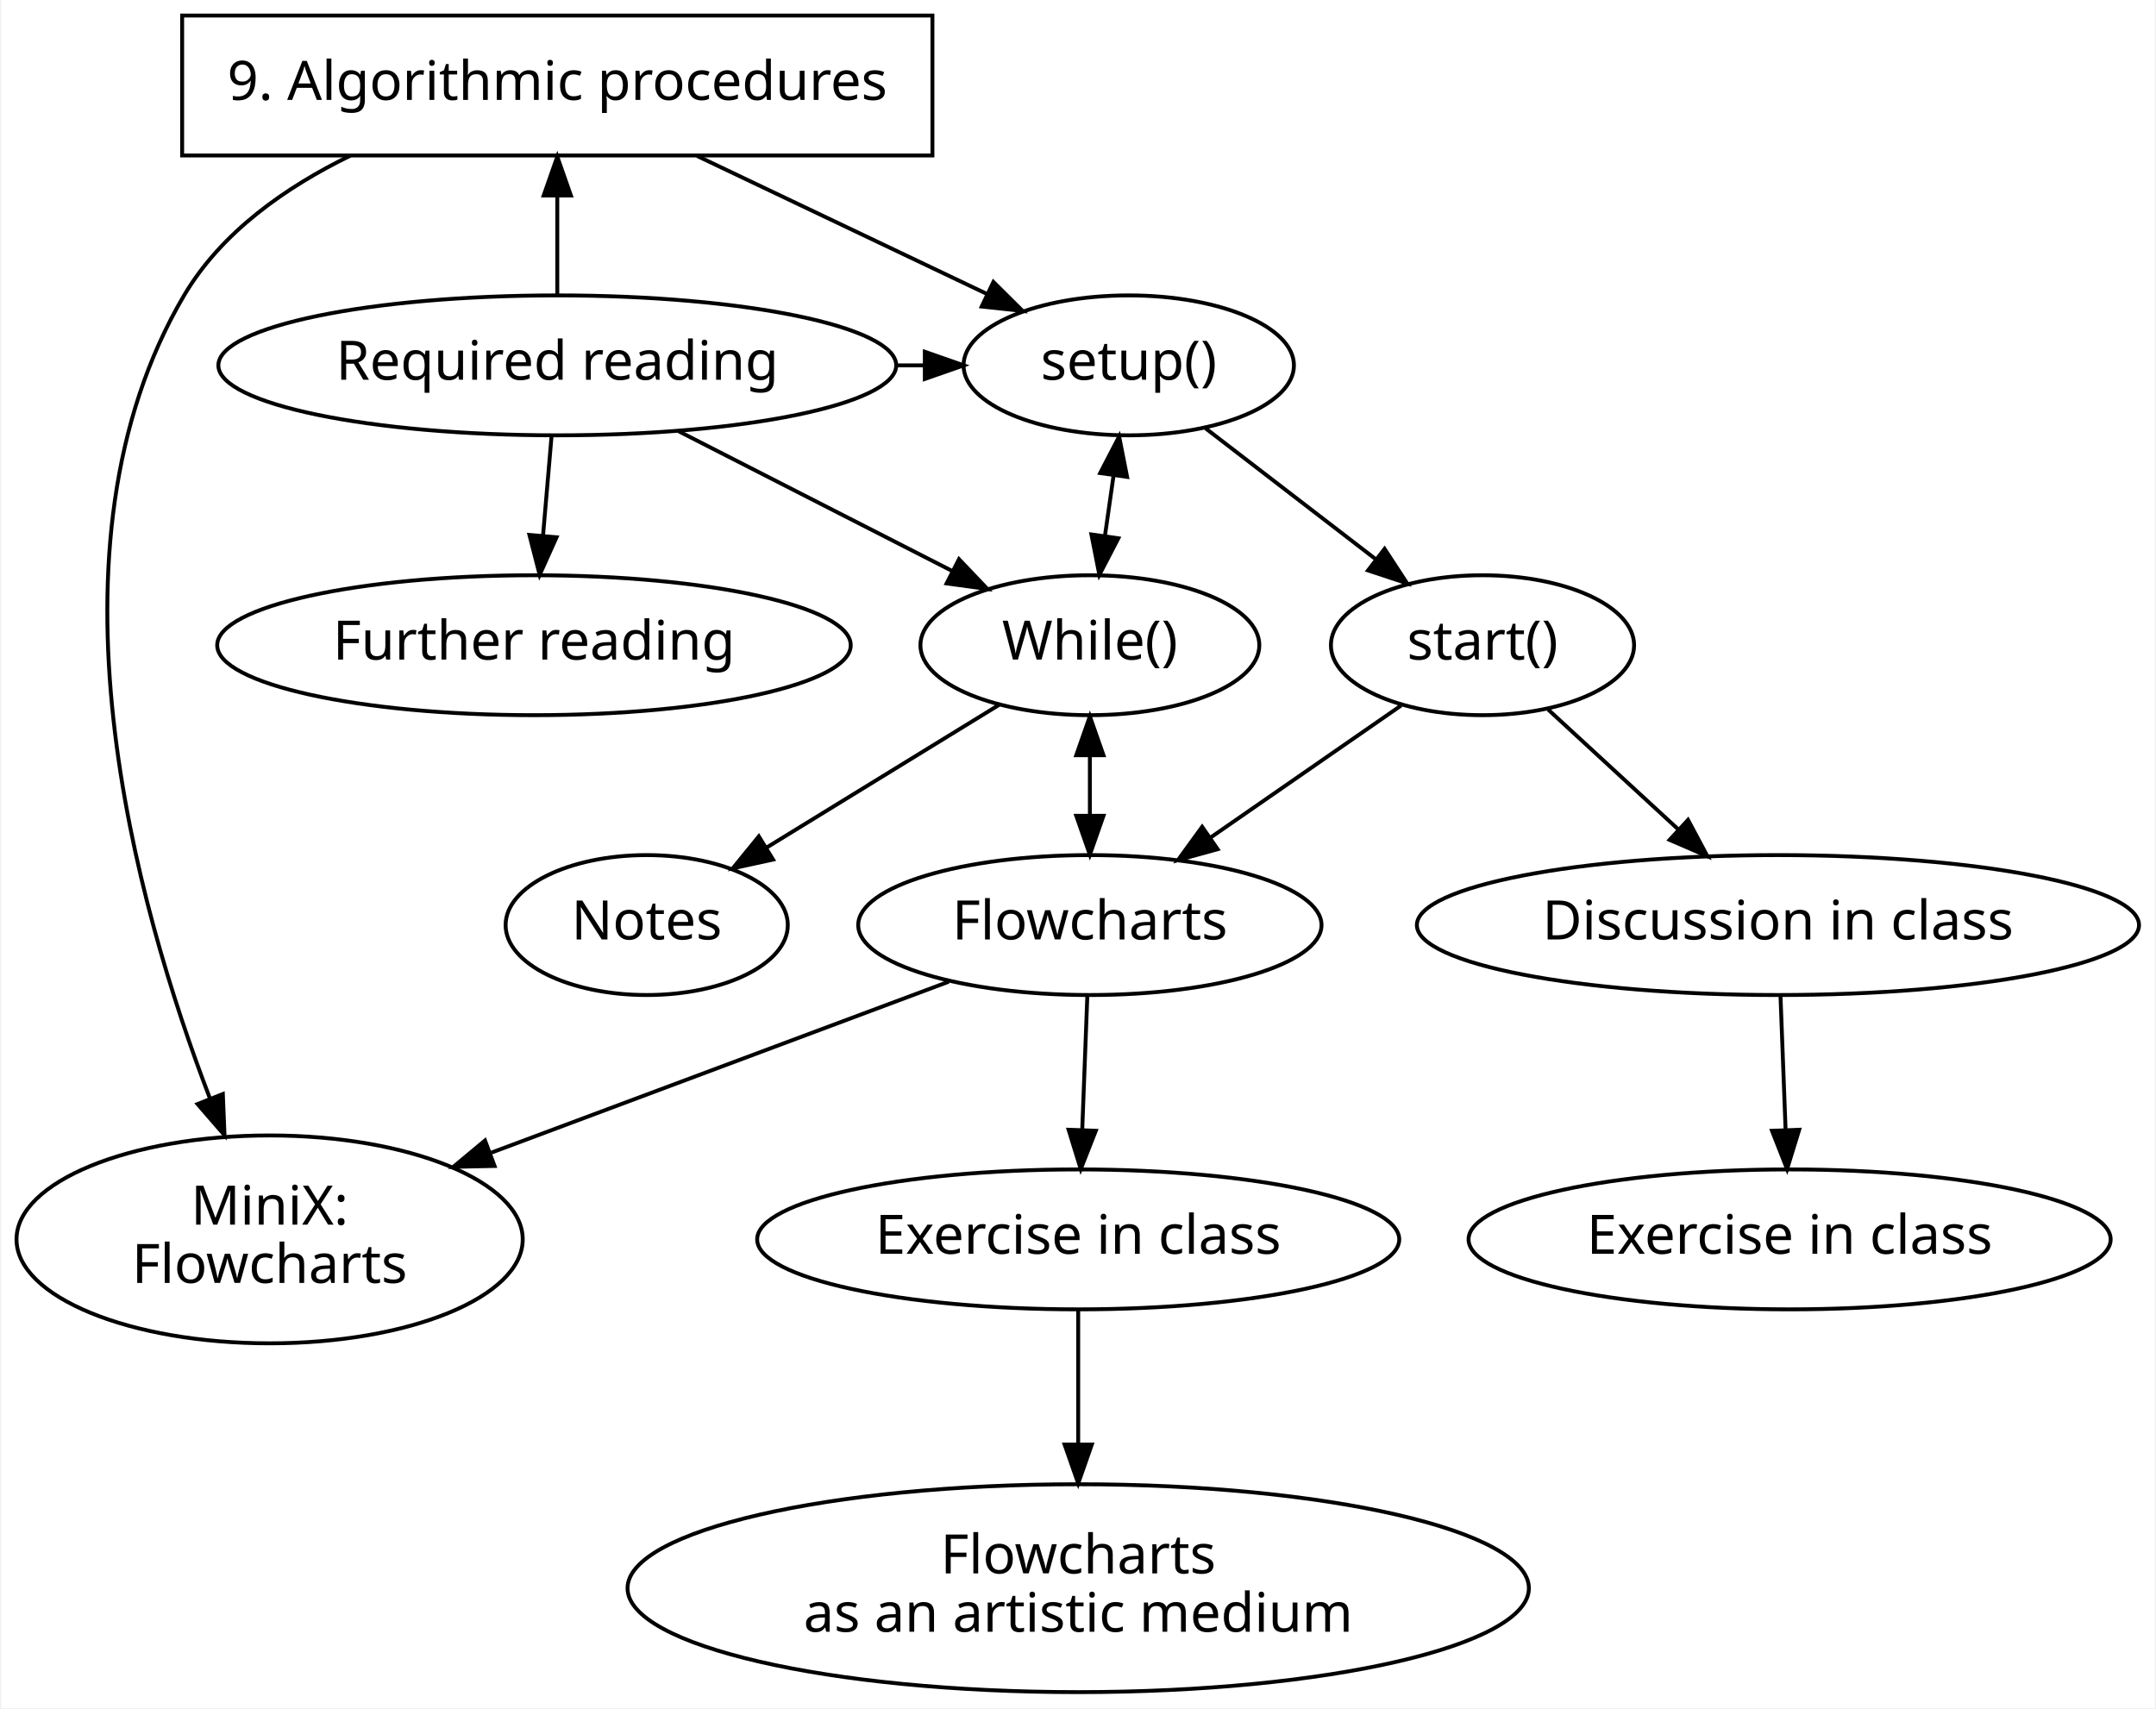
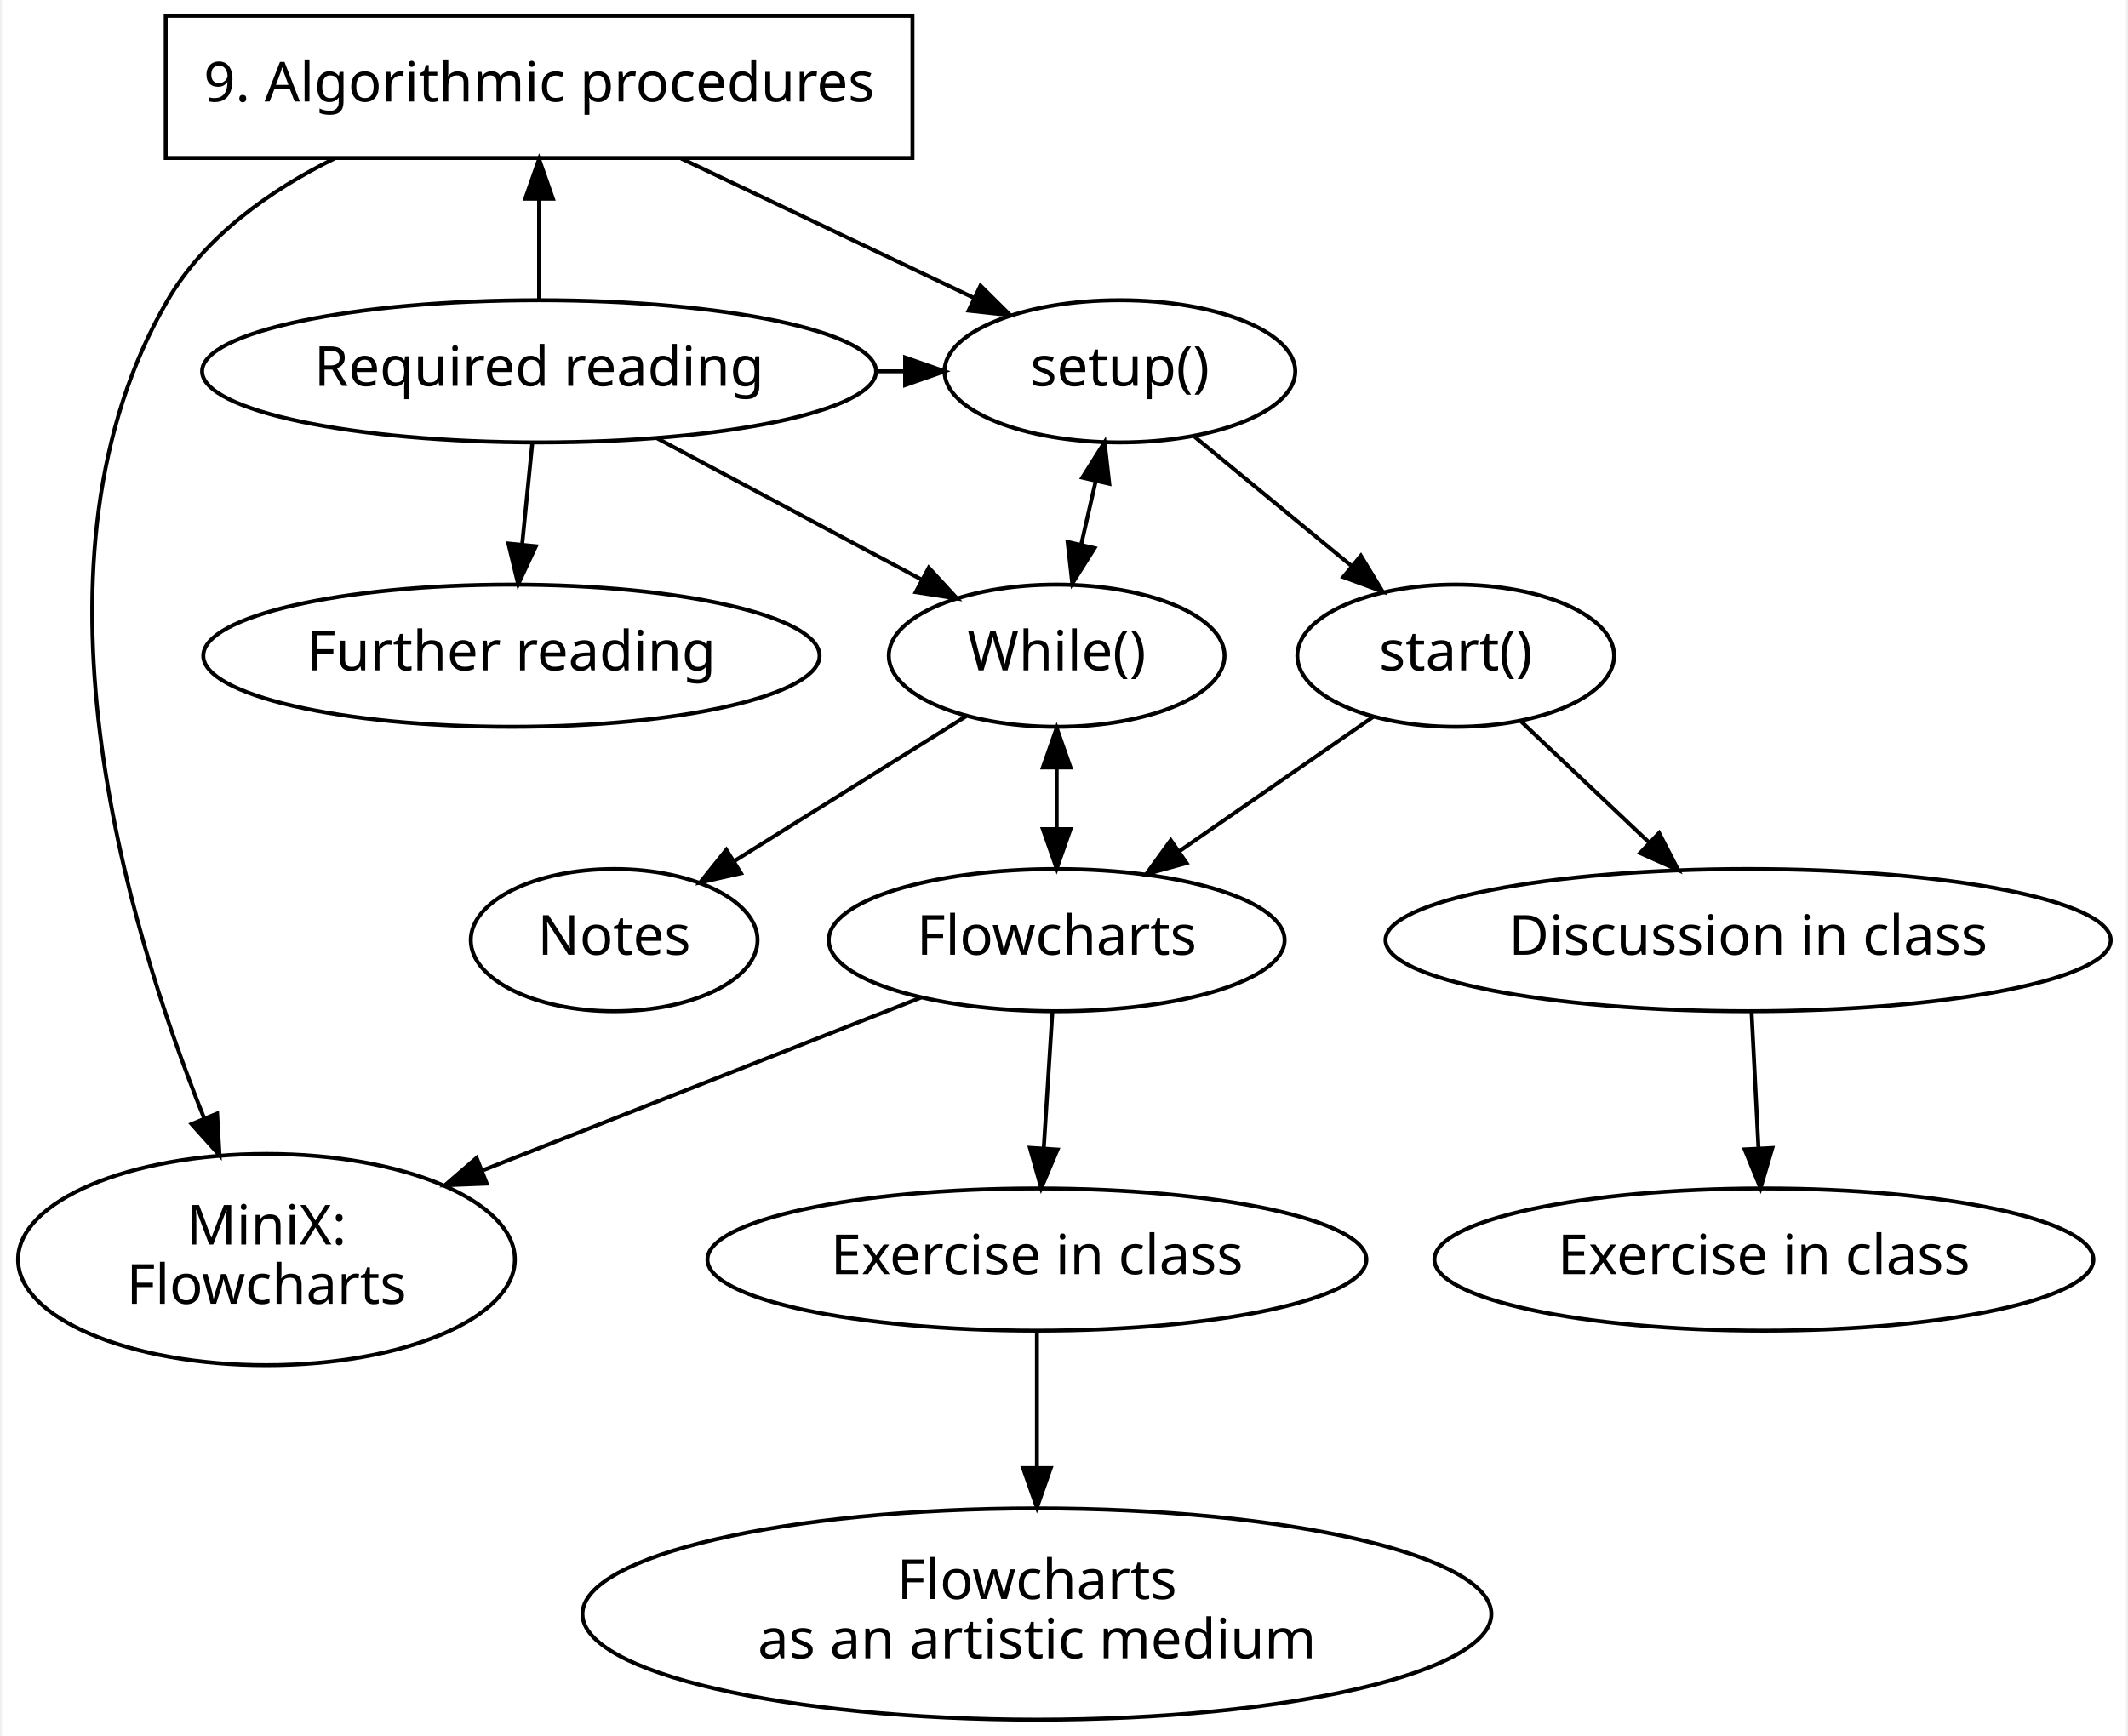
- <svg xmlns="http://www.w3.org/2000/svg" width="554pt" height="439pt" viewBox="0.00 0.00 554.00 439.48">
+ <svg xmlns="http://www.w3.org/2000/svg" width="538pt" height="439pt" viewBox="0.00 0.00 537.57 439.48">
  <g id="graph0" class="graph" transform="scale(1 1) rotate(0) translate(4 435.48)">
-     <polygon fill="white" stroke="none" points="-4,4 -4,-435.48 549.996,-435.48 549.996,4 -4,4" />
+     <polygon fill="white" stroke="transparent" points="-4,4 -4,-435.48 533.57,-435.48 533.57,4 -4,4" />
    <g id="node1" class="node">
-       <polygon fill="none" stroke="black" points="235.554,-431.48 42.554,-431.48 42.554,-395.48 235.554,-395.48 235.554,-431.48" />
-       <text text-anchor="middle" x="139.054" y="-409.78" font-family="Hershey-Noailles-help-me" font-size="14.00">9. Algorithmic procedures</text>
+       <polygon fill="none" stroke="black" points="226.43,-431.48 37.43,-431.48 37.43,-395.48 226.43,-395.48 226.43,-431.48" />
+       <text text-anchor="middle" x="131.93" y="-409.78" font-family="Hershey-Noailles-help-me" font-size="14.00">9. Algorithmic procedures</text>
    </g>
    <g id="node2" class="node">
-       <ellipse fill="none" stroke="black" cx="286.054" cy="-341.48" rx="42.494" ry="18" />
-       <text text-anchor="middle" x="286.054" y="-337.78" font-family="Hershey-Noailles-help-me" font-size="14.00">setup()</text>
+       <ellipse fill="none" stroke="black" cx="278.93" cy="-341.48" rx="44.39" ry="18" />
+       <text text-anchor="middle" x="278.93" y="-337.78" font-family="Hershey-Noailles-help-me" font-size="14.00">setup()</text>
    </g>
    <g id="edge1" class="edge">
-       <path fill="none" stroke="black" d="M175.014,-395.356C197.624,-384.59 226.711,-370.738 249.444,-359.914" />
-       <polygon fill="black" stroke="black" points="251.236,-362.937 258.76,-355.478 248.226,-356.617 251.236,-362.937" />
+       <path fill="none" stroke="black" d="M167.89,-395.36C190.35,-384.66 219.21,-370.92 241.87,-360.13" />
+       <polygon fill="black" stroke="black" points="243.65,-363.16 251.17,-355.7 240.64,-356.84 243.65,-363.16" />
    </g>
    <g id="node10" class="node">
-       <ellipse fill="none" stroke="black" cx="65.054" cy="-116.61" rx="65.108" ry="26.741" />
-       <text text-anchor="middle" x="65.054" y="-120.41" font-family="Hershey-Noailles-help-me" font-size="14.00">MiniX: </text>
-       <text text-anchor="middle" x="65.054" y="-105.41" font-family="Hershey-Noailles-help-me" font-size="14.00">Flowcharts</text>
+       <ellipse fill="none" stroke="black" cx="62.93" cy="-116.61" rx="62.87" ry="26.74" />
+       <text text-anchor="middle" x="62.93" y="-120.41" font-family="Hershey-Noailles-help-me" font-size="14.00">MiniX: </text>
+       <text text-anchor="middle" x="62.93" y="-105.41" font-family="Hershey-Noailles-help-me" font-size="14.00">Flowcharts</text>
    </g>
    <g id="edge3" class="edge">
-       <path fill="none" stroke="black" d="M85.83,-395.443C69.161,-387.315 52.633,-375.712 43.054,-359.48 4.779,-294.629 30.615,-202.547 49.738,-152.79" />
-       <polygon fill="black" stroke="black" points="53.02,-154.01 53.452,-143.424 46.512,-151.429 53.02,-154.01" />
+       <path fill="none" stroke="black" d="M80.28,-395.44C63.79,-387.28 47.38,-375.66 37.93,-359.48 -0.2,-294.21 27.25,-201.91 47.18,-152.33" />
+       <polygon fill="black" stroke="black" points="50.45,-153.58 51.05,-143.01 43.99,-150.9 50.45,-153.58" />
    </g>
    <g id="node3" class="node">
-       <ellipse fill="none" stroke="black" cx="377.054" cy="-269.48" rx="38.993" ry="18" />
-       <text text-anchor="middle" x="377.054" y="-265.78" font-family="Hershey-Noailles-help-me" font-size="14.00">start()</text>
+       <ellipse fill="none" stroke="black" cx="363.93" cy="-269.48" rx="40.09" ry="18" />
+       <text text-anchor="middle" x="363.93" y="-265.78" font-family="Hershey-Noailles-help-me" font-size="14.00">start()</text>
    </g>
    <g id="edge2" class="edge">
-       <path fill="none" stroke="black" d="M305.799,-325.291C318.646,-315.409 335.578,-302.385 349.712,-291.512" />
-       <polygon fill="black" stroke="black" points="351.867,-294.27 357.659,-285.399 347.599,-288.722 351.867,-294.27" />
+       <path fill="none" stroke="black" d="M297.8,-324.94C309.43,-315.36 324.53,-302.93 337.37,-292.36" />
+       <polygon fill="black" stroke="black" points="339.92,-294.79 345.41,-285.73 335.47,-289.39 339.92,-294.79" />
    </g>
    <g id="node9" class="node">
-       <ellipse fill="none" stroke="black" cx="276.054" cy="-269.48" rx="43.592" ry="18" />
-       <text text-anchor="middle" x="276.054" y="-265.78" font-family="Hershey-Noailles-help-me" font-size="14.00">While()</text>
+       <ellipse fill="none" stroke="black" cx="262.93" cy="-269.48" rx="42.49" ry="18" />
+       <text text-anchor="middle" x="262.93" y="-265.78" font-family="Hershey-Noailles-help-me" font-size="14.00">While()</text>
    </g>
    <g id="edge11" class="edge">
-       <path fill="none" stroke="black" d="M282.149,-313.145C281.418,-308.032 280.655,-302.69 279.926,-297.584" />
-       <polygon fill="black" stroke="black" points="278.703,-313.772 283.582,-323.177 285.632,-312.782 278.703,-313.772" />
-       <polygon fill="black" stroke="black" points="283.376,-296.989 278.497,-287.585 276.447,-297.979 283.376,-296.989" />
+       <path fill="none" stroke="black" d="M272.83,-313.77C271.61,-308.45 270.34,-302.87 269.12,-297.54" />
+       <polygon fill="black" stroke="black" points="269.42,-314.57 275.06,-323.54 276.24,-313.01 269.42,-314.57" />
+       <polygon fill="black" stroke="black" points="272.52,-296.72 266.88,-287.76 265.7,-298.28 272.52,-296.72" />
    </g>
    <g id="node4" class="node">
-       <ellipse fill="none" stroke="black" cx="453.054" cy="-197.48" rx="92.883" ry="18" />
-       <text text-anchor="middle" x="453.054" y="-193.78" font-family="Hershey-Noailles-help-me" font-size="14.00">Discussion in class</text>
+       <ellipse fill="none" stroke="black" cx="437.93" cy="-197.48" rx="91.78" ry="18" />
+       <text text-anchor="middle" x="437.93" y="-193.78" font-family="Hershey-Noailles-help-me" font-size="14.00">Discussion in class</text>
    </g>
    <g id="edge4" class="edge">
-       <path fill="none" stroke="black" d="M393.921,-252.945C403.798,-243.847 416.469,-232.176 427.547,-221.973" />
-       <polygon fill="black" stroke="black" points="429.923,-224.543 434.907,-215.194 425.181,-219.395 429.923,-224.543" />
+       <path fill="none" stroke="black" d="M380.36,-252.94C389.88,-243.93 402.07,-232.4 412.79,-222.27" />
+       <polygon fill="black" stroke="black" points="415.4,-224.61 420.26,-215.19 410.59,-219.52 415.4,-224.61" />
    </g>
    <g id="node6" class="node">
-       <ellipse fill="none" stroke="black" cx="276.054" cy="-197.48" rx="59.59" ry="18" />
-       <text text-anchor="middle" x="276.054" y="-193.78" font-family="Hershey-Noailles-help-me" font-size="14.00">Flowcharts</text>
+       <ellipse fill="none" stroke="black" cx="262.93" cy="-197.48" rx="57.69" ry="18" />
+       <text text-anchor="middle" x="262.93" y="-193.78" font-family="Hershey-Noailles-help-me" font-size="14.00">Flowcharts</text>
    </g>
    <g id="edge6" class="edge">
-       <path fill="none" stroke="black" d="M356.127,-253.976C341.988,-244.177 323.076,-231.07 307.181,-220.053" />
-       <polygon fill="black" stroke="black" points="308.923,-217.003 298.71,-214.183 304.936,-222.756 308.923,-217.003" />
+       <path fill="none" stroke="black" d="M343.01,-253.98C328.87,-244.18 309.95,-231.07 294.06,-220.05" />
+       <polygon fill="black" stroke="black" points="295.8,-217 285.59,-214.18 291.81,-222.76 295.8,-217" />
    </g>
    <g id="node5" class="node">
-       <ellipse fill="none" stroke="black" cx="456.054" cy="-116.61" rx="82.585" ry="18" />
-       <text text-anchor="middle" x="456.054" y="-112.91" font-family="Hershey-Noailles-help-me" font-size="14.00">Exercise in class</text>
+       <ellipse fill="none" stroke="black" cx="441.93" cy="-116.61" rx="83.39" ry="18" />
+       <text text-anchor="middle" x="441.93" y="-112.91" font-family="Hershey-Noailles-help-me" font-size="14.00">Exercise in class</text>
    </g>
    <g id="edge5" class="edge">
-       <path fill="none" stroke="black" d="M453.705,-179.367C454.086,-169.341 454.577,-156.446 455.011,-145.035" />
-       <polygon fill="black" stroke="black" points="458.521,-144.816 455.404,-134.69 451.526,-144.55 458.521,-144.816" />
+       <path fill="none" stroke="black" d="M438.8,-179.37C439.31,-169.24 439.98,-156.18 440.56,-144.68" />
+       <polygon fill="black" stroke="black" points="444.06,-144.85 441.07,-134.69 437.06,-144.5 444.06,-144.85" />
    </g>
    <g id="node7" class="node">
-       <ellipse fill="none" stroke="black" cx="273.054" cy="-116.61" rx="82.585" ry="18" />
-       <text text-anchor="middle" x="273.054" y="-112.91" font-family="Hershey-Noailles-help-me" font-size="14.00">Exercise in class</text>
+       <ellipse fill="none" stroke="black" cx="257.93" cy="-116.61" rx="83.39" ry="18" />
+       <text text-anchor="middle" x="257.93" y="-112.91" font-family="Hershey-Noailles-help-me" font-size="14.00">Exercise in class</text>
    </g>
    <g id="edge7" class="edge">
-       <path fill="none" stroke="black" d="M275.403,-179.367C275.022,-169.341 274.531,-156.446 274.097,-145.035" />
-       <polygon fill="black" stroke="black" points="277.581,-144.55 273.704,-134.69 270.586,-144.816 277.581,-144.55" />
+       <path fill="none" stroke="black" d="M261.85,-179.37C261.21,-169.24 260.38,-156.18 259.65,-144.68" />
+       <polygon fill="black" stroke="black" points="263.14,-144.45 259.02,-134.69 256.16,-144.89 263.14,-144.45" />
    </g>
    <g id="edge15" class="edge">
-       <path fill="none" stroke="black" d="M239.782,-182.922C207.441,-170.833 159.561,-152.936 122.097,-138.932" />
-       <polygon fill="black" stroke="black" points="122.914,-135.501 112.321,-135.278 120.463,-142.058 122.914,-135.501" />
+       <path fill="none" stroke="black" d="M228.55,-182.92C198.13,-170.93 153.2,-153.21 117.81,-139.25" />
+       <polygon fill="black" stroke="black" points="118.69,-135.84 108.1,-135.42 116.12,-142.35 118.69,-135.84" />
    </g>
    <g id="node8" class="node">
-       <ellipse fill="none" stroke="black" cx="273.054" cy="-26.87" rx="115.931" ry="26.741" />
-       <text text-anchor="middle" x="273.054" y="-30.67" font-family="Hershey-Noailles-help-me" font-size="14.00">Flowcharts</text>
-       <text text-anchor="middle" x="273.054" y="-15.67" font-family="Hershey-Noailles-help-me" font-size="14.00">as an artistic medium</text>
+       <ellipse fill="none" stroke="black" cx="257.93" cy="-26.87" rx="115.02" ry="26.74" />
+       <text text-anchor="middle" x="257.93" y="-30.67" font-family="Hershey-Noailles-help-me" font-size="14.00">Flowcharts</text>
+       <text text-anchor="middle" x="257.93" y="-15.67" font-family="Hershey-Noailles-help-me" font-size="14.00">as an artistic medium</text>
    </g>
    <g id="edge8" class="edge">
-       <path fill="none" stroke="black" d="M273.054,-98.275C273.054,-88.464 273.054,-75.817 273.054,-63.954" />
-       <polygon fill="black" stroke="black" points="276.554,-63.822 273.054,-53.822 269.554,-63.822 276.554,-63.822" />
+       <path fill="none" stroke="black" d="M257.93,-98.28C257.93,-88.46 257.93,-75.82 257.93,-63.95" />
+       <polygon fill="black" stroke="black" points="261.43,-63.82 257.93,-53.82 254.43,-63.82 261.43,-63.82" />
    </g>
    <g id="edge10" class="edge">
-       <path fill="none" stroke="black" d="M276.054,-241.145C276.054,-236.167 276.054,-230.971 276.054,-225.987" />
-       <polygon fill="black" stroke="black" points="272.554,-241.177 276.054,-251.177 279.554,-241.177 272.554,-241.177" />
-       <polygon fill="black" stroke="black" points="279.554,-225.585 276.054,-215.585 272.554,-225.585 279.554,-225.585" />
+       <path fill="none" stroke="black" d="M262.93,-241.15C262.93,-236.17 262.93,-230.97 262.93,-225.99" />
+       <polygon fill="black" stroke="black" points="259.43,-241.18 262.93,-251.18 266.43,-241.18 259.43,-241.18" />
+       <polygon fill="black" stroke="black" points="266.43,-225.58 262.93,-215.58 259.43,-225.58 266.43,-225.58" />
    </g>
    <g id="node13" class="node">
-       <ellipse fill="none" stroke="black" cx="162.054" cy="-197.48" rx="36.294" ry="18" />
-       <text text-anchor="middle" x="162.054" y="-193.78" font-family="Hershey-Noailles-help-me" font-size="14.00">Notes</text>
+       <ellipse fill="none" stroke="black" cx="150.93" cy="-197.48" rx="36.29" ry="18" />
+       <text text-anchor="middle" x="150.93" y="-193.78" font-family="Hershey-Noailles-help-me" font-size="14.00">Notes</text>
    </g>
    <g id="edge9" class="edge">
-       <path fill="none" stroke="black" d="M252.709,-254.146C235.389,-243.51 211.609,-228.909 192.75,-217.329" />
-       <polygon fill="black" stroke="black" points="194.558,-214.332 184.205,-212.082 190.896,-220.297 194.558,-214.332" />
+       <path fill="none" stroke="black" d="M240,-254.15C223.06,-243.56 199.83,-229.04 181.34,-217.49" />
+       <polygon fill="black" stroke="black" points="183.03,-214.41 172.7,-212.08 179.32,-220.35 183.03,-214.41" />
    </g>
    <g id="node11" class="node">
-       <ellipse fill="none" stroke="black" cx="139.054" cy="-341.48" rx="87.185" ry="18" />
-       <text text-anchor="middle" x="139.054" y="-337.78" font-family="Hershey-Noailles-help-me" font-size="14.00">Required reading</text>
+       <ellipse fill="none" stroke="black" cx="131.93" cy="-341.48" rx="85.29" ry="18" />
+       <text text-anchor="middle" x="131.93" y="-337.78" font-family="Hershey-Noailles-help-me" font-size="14.00">Required reading</text>
    </g>
    <g id="edge12" class="edge">
-       <path fill="none" stroke="black" d="M139.054,-359.585C139.054,-367.271 139.054,-376.534 139.054,-385.145" />
-       <polygon fill="black" stroke="black" points="135.554,-385.177 139.054,-395.177 142.554,-385.177 135.554,-385.177" />
+       <path fill="none" stroke="black" d="M131.93,-359.58C131.93,-367.27 131.93,-376.53 131.93,-385.15" />
+       <polygon fill="black" stroke="black" points="128.43,-385.18 131.93,-395.18 135.43,-385.18 128.43,-385.18" />
    </g>
    <g id="edge13" class="edge">
-       <path fill="none" stroke="black" d="M226.335,-341.48C228.673,-341.48 231.01,-341.48 233.348,-341.48" />
-       <polygon fill="black" stroke="black" points="233.598,-344.98 243.598,-341.48 233.597,-337.98 233.598,-344.98" />
+       <path fill="none" stroke="black" d="M217.2,-341.48C219.65,-341.48 222.09,-341.48 224.53,-341.48" />
+       <polygon fill="black" stroke="black" points="224.57,-344.98 234.57,-341.48 224.57,-337.98 224.57,-344.98" />
    </g>
    <g id="edge14" class="edge">
-       <path fill="none" stroke="black" d="M170.141,-324.596C191.141,-313.866 218.908,-299.679 240.742,-288.523" />
-       <polygon fill="black" stroke="black" points="242.387,-291.613 249.7,-283.946 239.202,-285.379 242.387,-291.613" />
+       <path fill="none" stroke="black" d="M161.66,-324.6C181.65,-313.91 208.05,-299.81 228.89,-288.67" />
+       <polygon fill="black" stroke="black" points="230.56,-291.75 237.73,-283.95 227.26,-285.57 230.56,-291.75" />
    </g>
    <g id="node12" class="node">
-       <ellipse fill="none" stroke="black" cx="133.054" cy="-269.48" rx="81.486" ry="18" />
-       <text text-anchor="middle" x="133.054" y="-265.78" font-family="Hershey-Noailles-help-me" font-size="14.00">Further reading</text>
+       <ellipse fill="none" stroke="black" cx="124.93" cy="-269.48" rx="77.99" ry="18" />
+       <text text-anchor="middle" x="124.93" y="-265.78" font-family="Hershey-Noailles-help-me" font-size="14.00">Further reading</text>
    </g>
    <g id="edge16" class="edge">
-       <path fill="none" stroke="black" d="M137.571,-323.177C136.909,-315.463 136.115,-306.193 135.378,-297.593" />
-       <polygon fill="black" stroke="black" points="138.861,-297.249 134.52,-287.585 131.887,-297.847 138.861,-297.249" />
+       <path fill="none" stroke="black" d="M130.2,-323.18C129.43,-315.46 128.5,-306.19 127.64,-297.59" />
+       <polygon fill="black" stroke="black" points="131.12,-297.19 126.64,-287.58 124.16,-297.88 131.12,-297.19" />
    </g>
  </g>
</svg>
